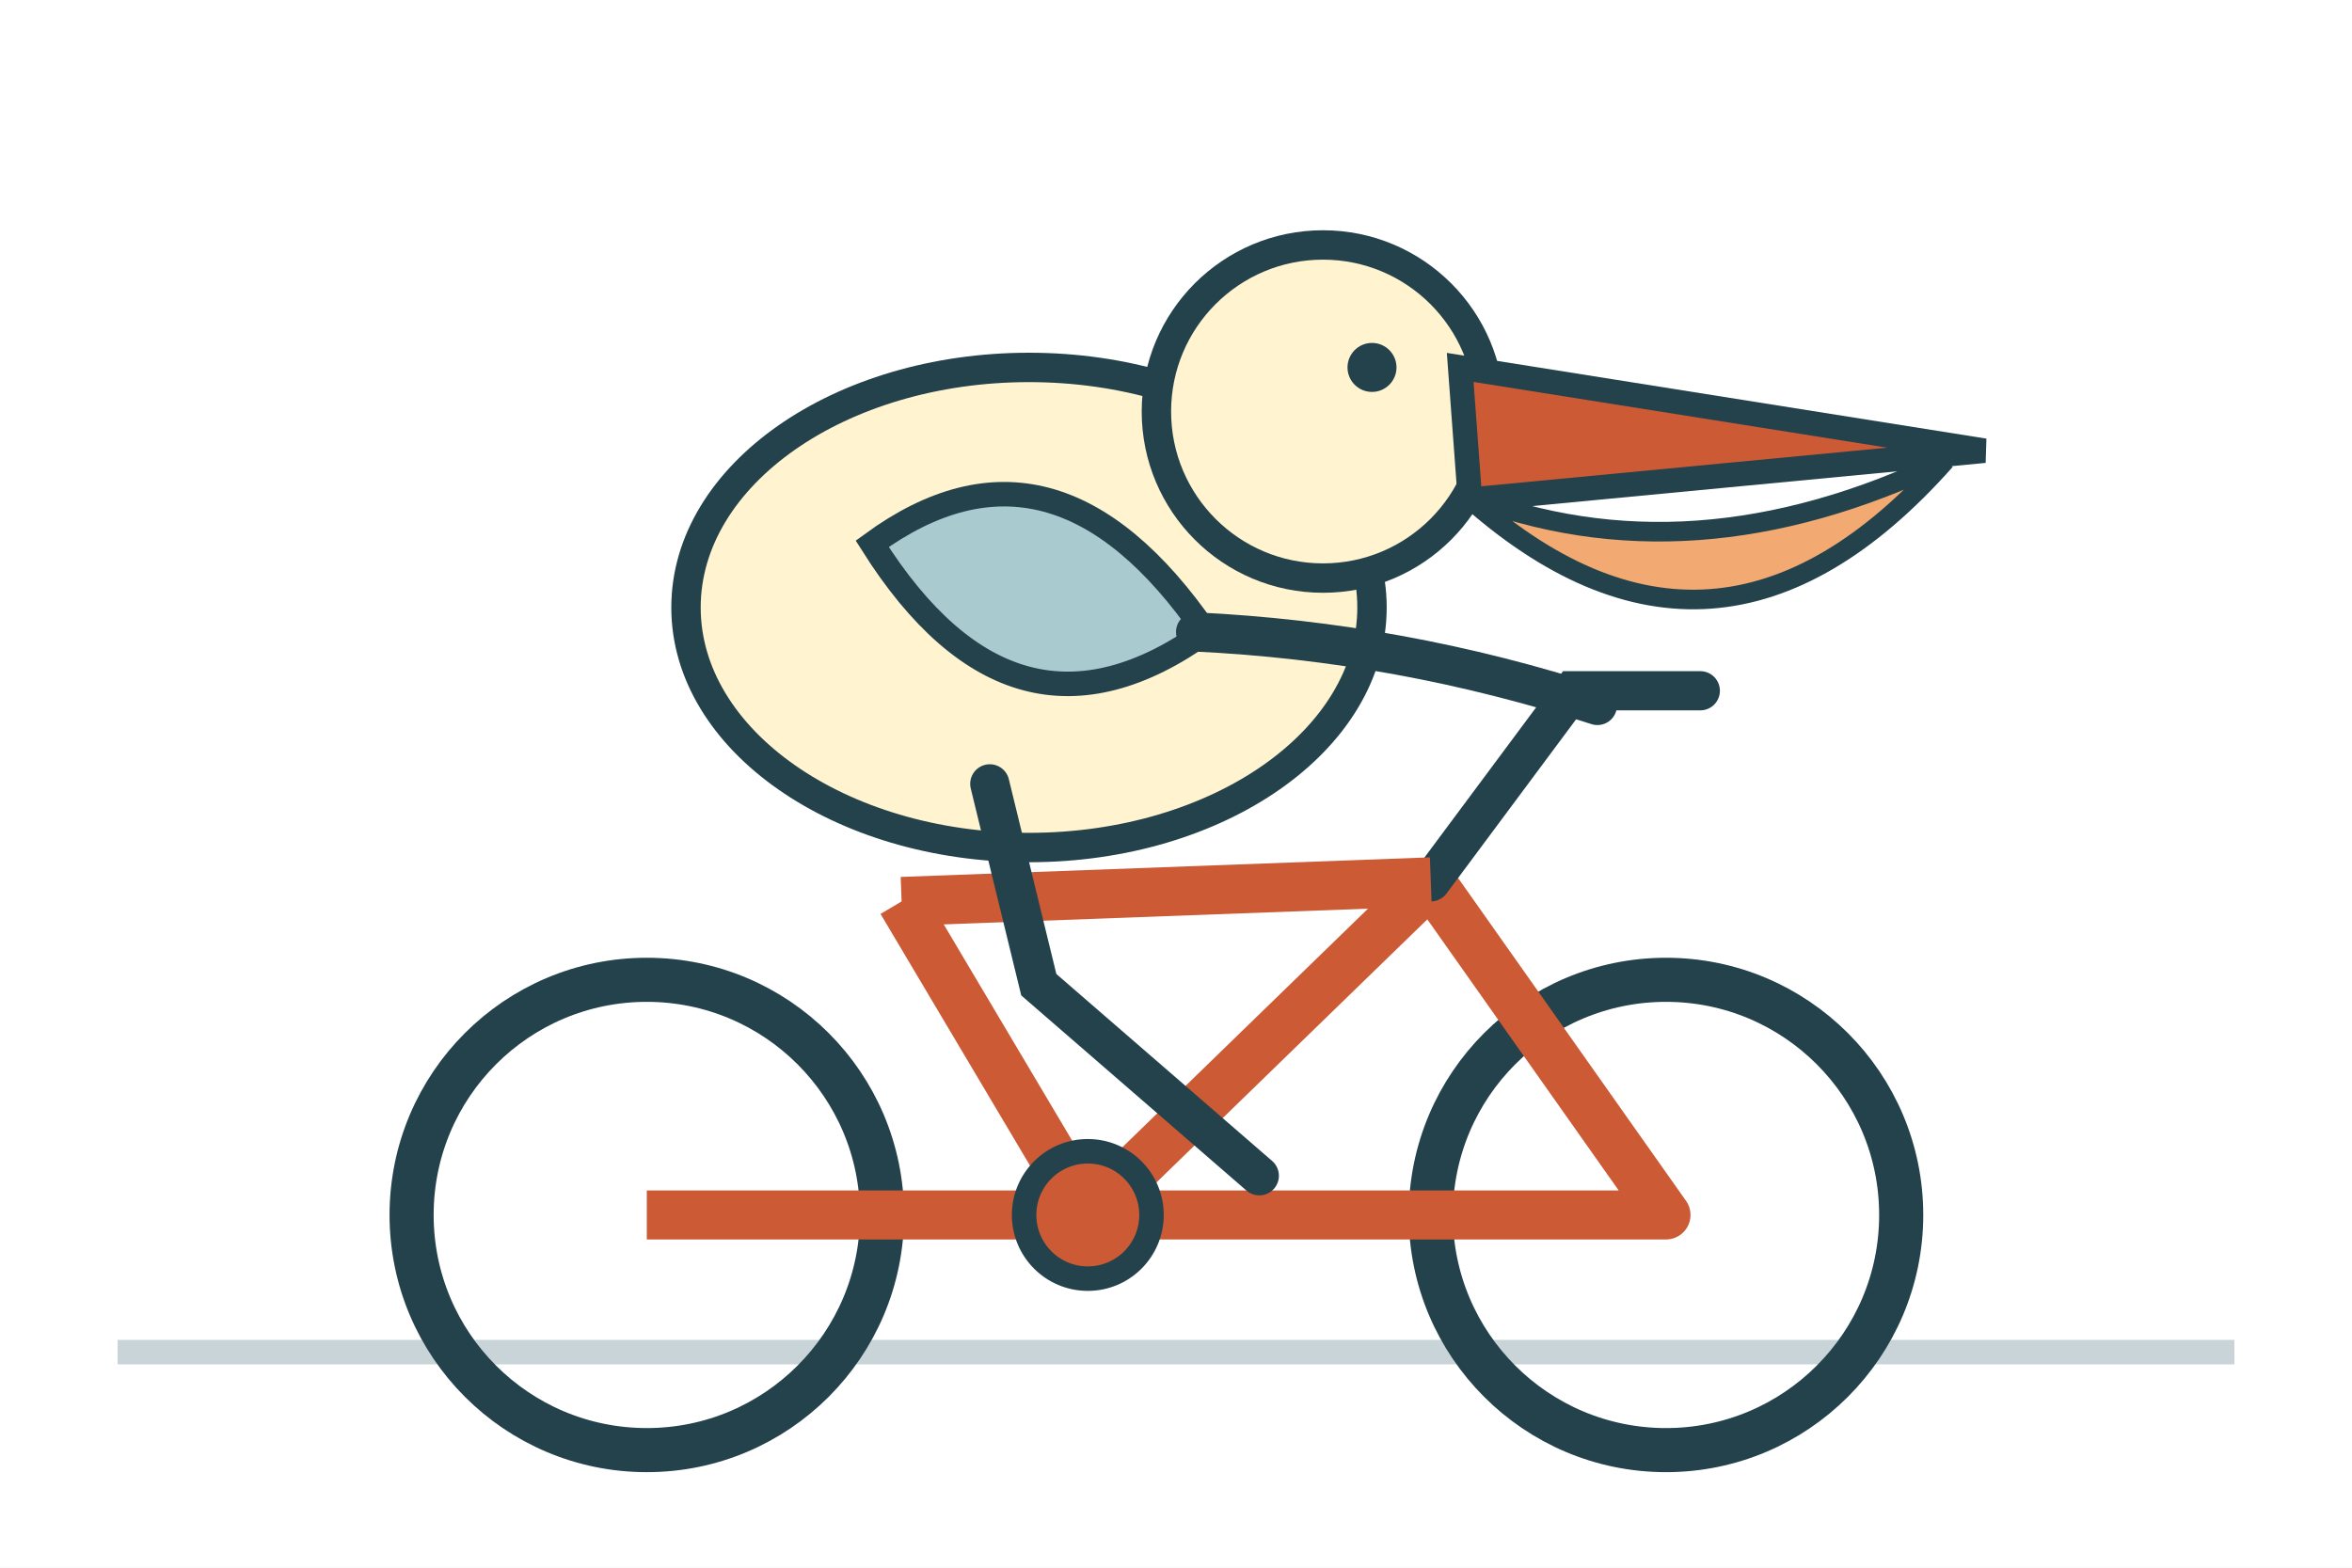
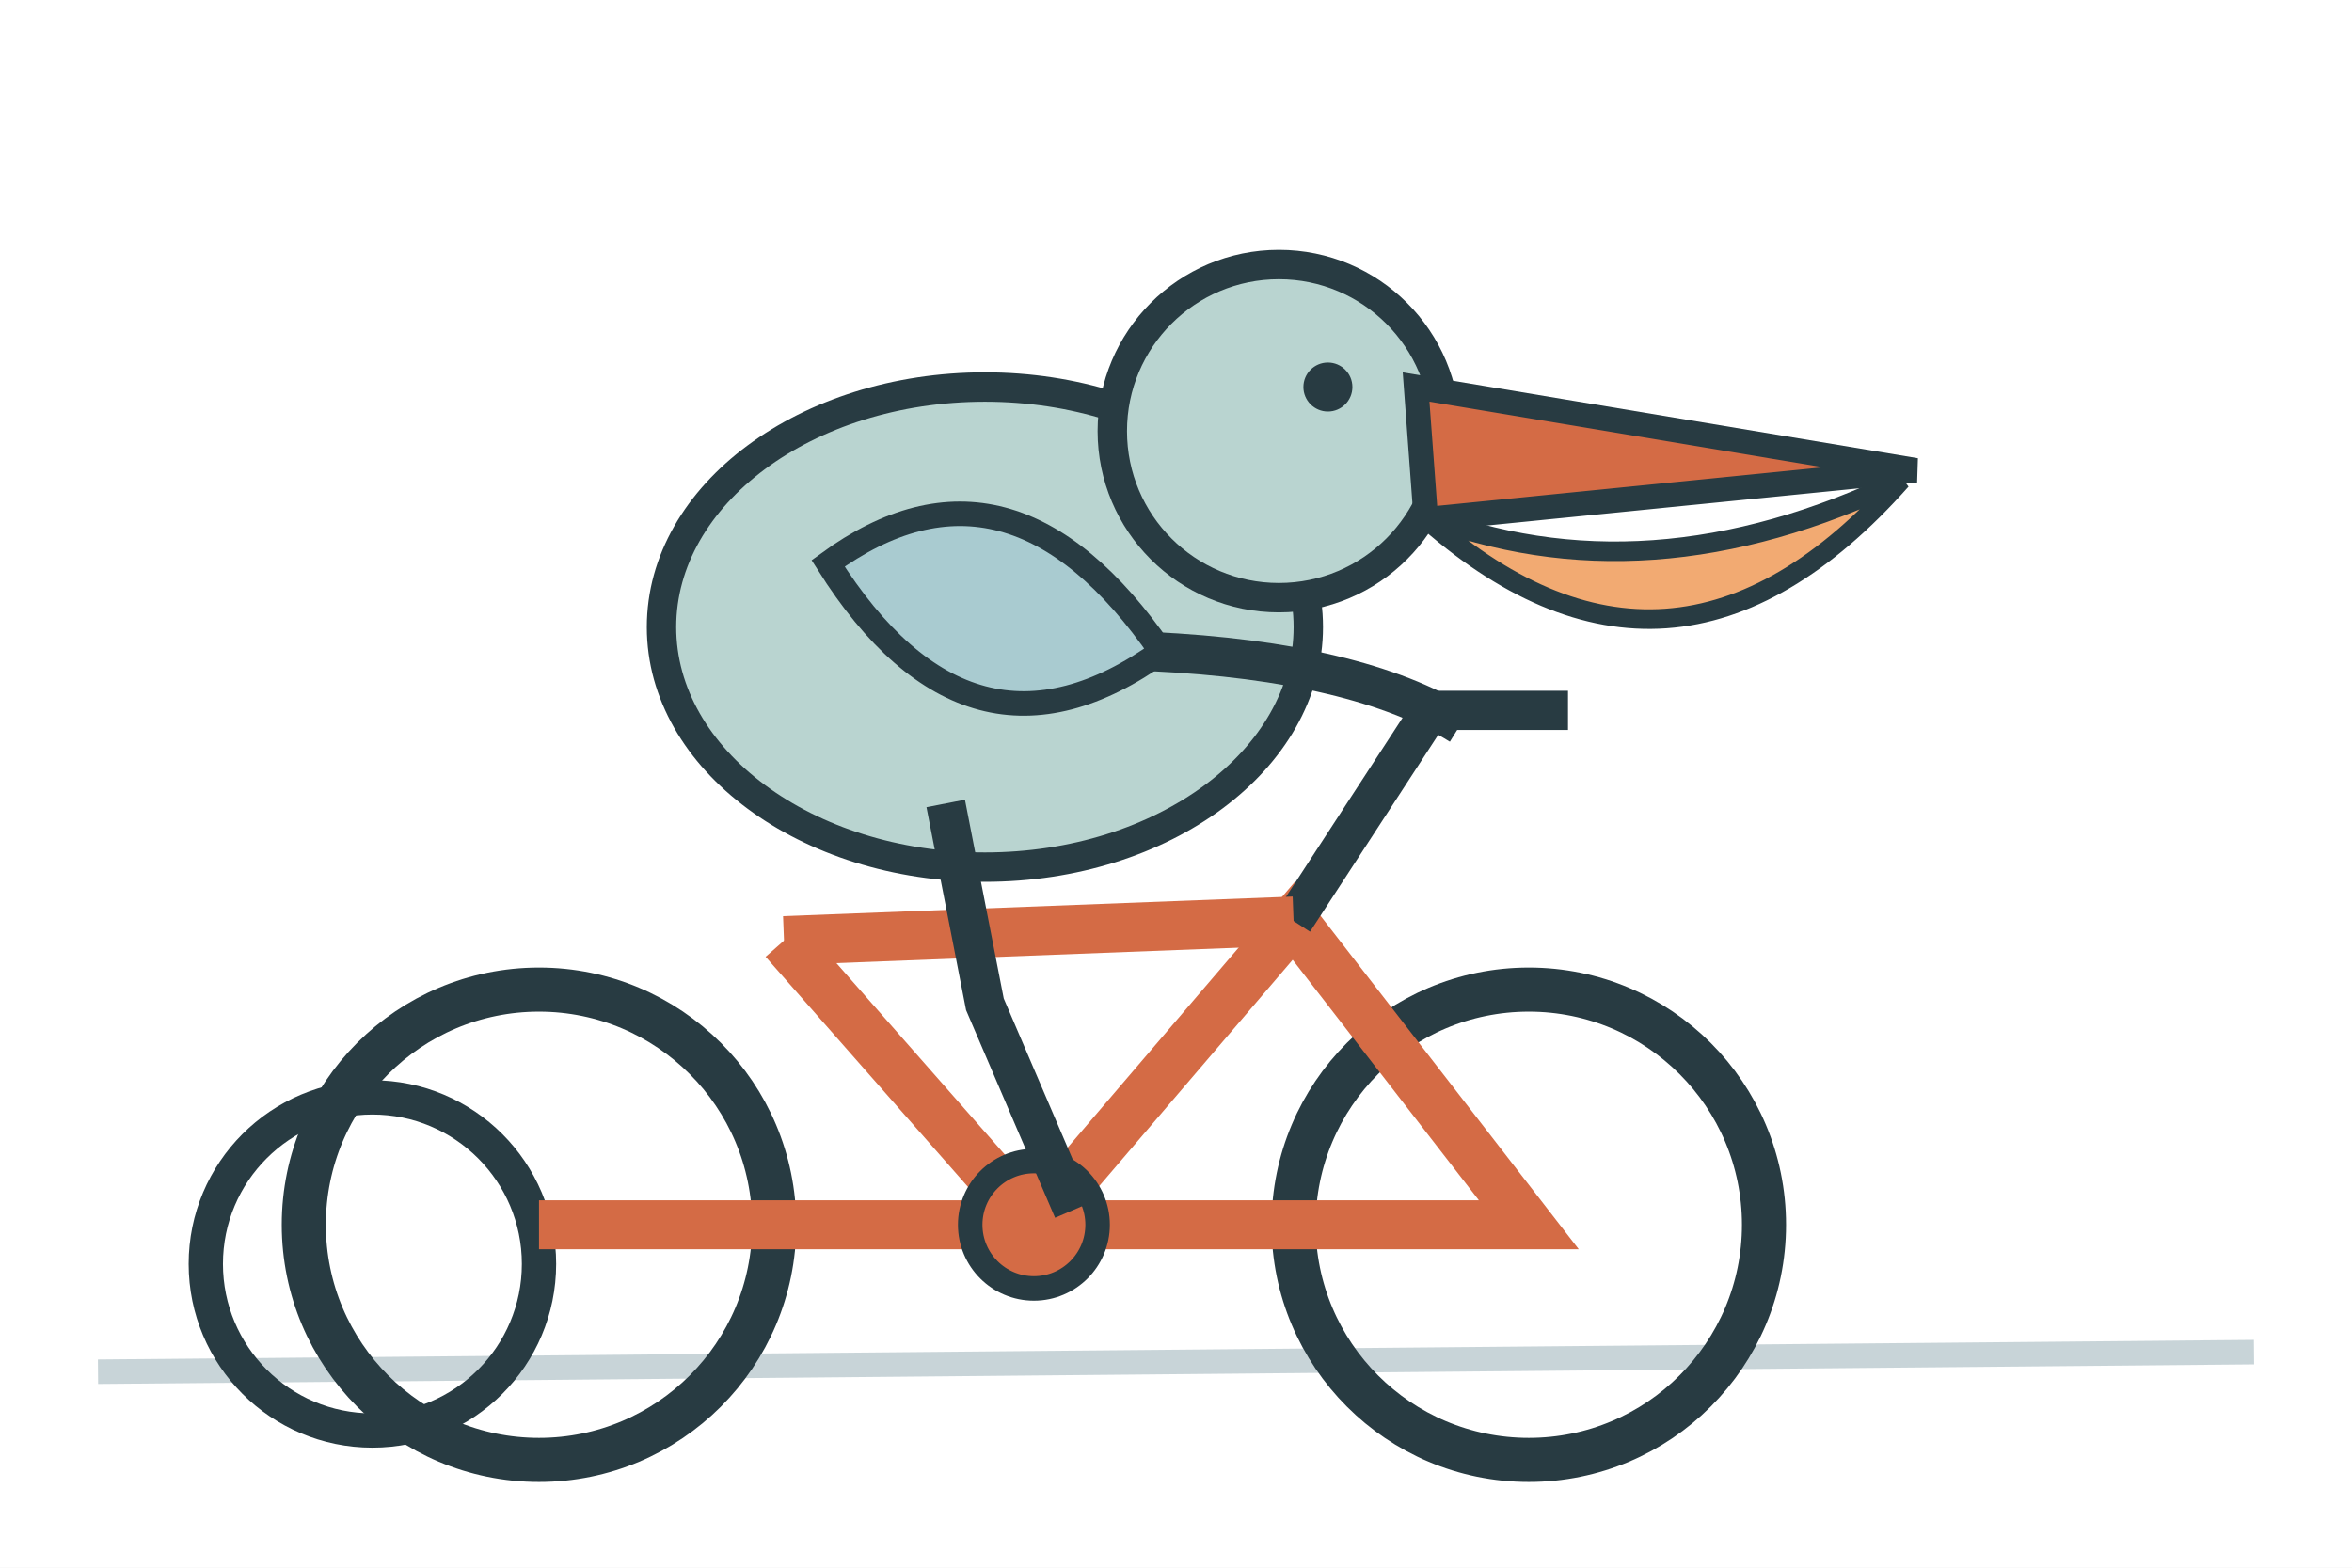
<svg xmlns="http://www.w3.org/2000/svg" width="480" height="320" viewBox="0 0 480 320">
  <rect width="480" height="320" fill="#ffffff" />
-   <path d="M24 276 H456" stroke="#c8d4d8" stroke-width="5" />
-   <circle data-role="front-wheel" cx="340" cy="248" r="48" fill="none" stroke="#24424c" stroke-width="9" />
-   <circle data-role="rear-wheel" cx="132" cy="248" r="48" fill="none" stroke="#24424c" stroke-width="9" />
-   <path data-role="frame" d="M132 248 L222 248 L292 180 L340 248 L222 248 L184 184" fill="none" stroke="#cc5a35" stroke-width="10" stroke-linejoin="round" />
-   <path data-role="handlebar" d="M292 180 L321 141 L347 141" fill="none" stroke="#24424c" stroke-width="8" stroke-linecap="round" />
-   <circle data-role="pedal" cx="222" cy="248" r="13" fill="#cc5a35" stroke="#24424c" stroke-width="5" />
-   <path data-role="frame-brace" d="M184 184 L292 180" stroke="#cc5a35" stroke-width="10" />
-   <ellipse data-role="animal body pelican" cx="210" cy="124" rx="70" ry="49" fill="#fff4cf" stroke="#24424c" stroke-width="6" />
-   <circle data-role="animal head" cx="270" cy="84" r="34" fill="#fff4cf" stroke="#24424c" stroke-width="6" />
-   <path data-role="bill" d="M298 75 L405 92 L300 102 Z" fill="#cc5a35" stroke="#24424c" stroke-width="5" />
-   <circle data-role="eye" cx="280" cy="75" r="5" fill="#24424c" />
-   <path data-role="gular pouch" d="M299 101 Q350 147 397 94 Q345 119 299 101 Z" fill="#f2aa72" stroke="#24424c" stroke-width="4" />
-   <path data-role="wing" d="M178 111 Q215 84 246 129 Q207 157 178 111 Z" fill="#a9cbd0" stroke="#24424c" stroke-width="5" />
-   <path data-role="foot pedal contact" d="M202 160 L212 201 L257 240" fill="none" stroke="#24424c" stroke-width="8" stroke-linecap="round" />
-   <path data-role="riding grip contact" d="M244 129 Q286 131 326 144" fill="none" stroke="#24424c" stroke-width="8" stroke-linecap="round" />
+   <path data-role="ground" d="M20 280 L460 276" stroke="#c8d4d8" stroke-width="5" />
+   <circle data-role="front-wheel" cx="312" cy="250" r="48" fill="none" stroke="#283b42" stroke-width="9" />
+   <circle data-role="rear-wheel" cx="110" cy="250" r="48" fill="none" stroke="#283b42" stroke-width="9" />
+   <circle data-role="auxiliary-wheel" cx="76" cy="258" r="34" fill="none" stroke="#283b42" stroke-width="7" />
+   <path data-role="frame" d="M110 250 L211 250 L264 188 L312 250 L211 250 L160 192" fill="none" stroke="#d46b45" stroke-width="10" />
+   <path data-role="handlebar" d="M264 188 L292 145 L320 145" fill="none" stroke="#283b42" stroke-width="8" />
+   <circle data-role="pedal" cx="211" cy="250" r="13" fill="#d46b45" stroke="#283b42" stroke-width="5" />
+   <path data-role="frame-brace" d="M160 192 L264 188" stroke="#d46b45" stroke-width="10" />
+   <ellipse data-role="animal body pelican" cx="201" cy="128" rx="66" ry="49" fill="#b9d4d0" stroke="#283b42" stroke-width="6" />
+   <circle data-role="animal head" cx="261" cy="88" r="34" fill="#b9d4d0" stroke="#283b42" stroke-width="6" />
+   <path data-role="bill" d="M289 79 L391 96 L291 106 Z" fill="#d46b45" stroke="#283b42" stroke-width="5" />
+   <circle data-role="eye" cx="271" cy="79" r="5" fill="#283b42" />
+   <path data-role="gular pouch" d="M290 105 Q341 151 388 98 Q336 123 290 105 Z" fill="#f2aa72" stroke="#283b42" stroke-width="4" />
+   <path data-role="wing" d="M169 115 Q206 88 237 133 Q198 161 169 115 Z" fill="#a9cbd0" stroke="#283b42" stroke-width="5" />
+   <path data-role="foot pedal contact" d="M193 164 L201 205 L219 247" fill="none" stroke="#283b42" stroke-width="8" />
+   <path data-role="riding grip contact" d="M235 133 Q277 135 298 148" fill="none" stroke="#283b42" stroke-width="8" />
</svg>
